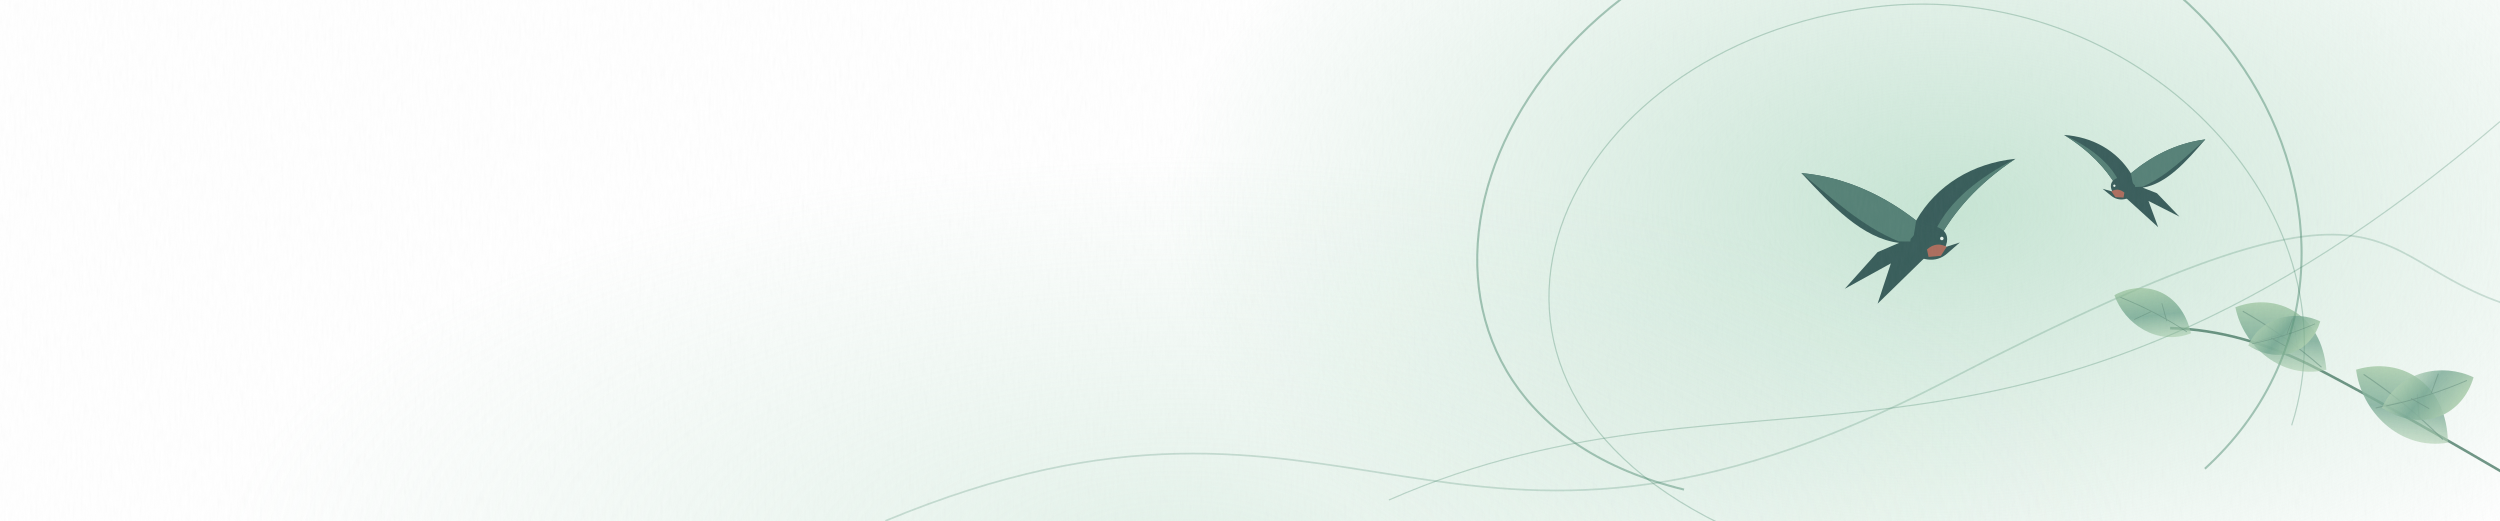
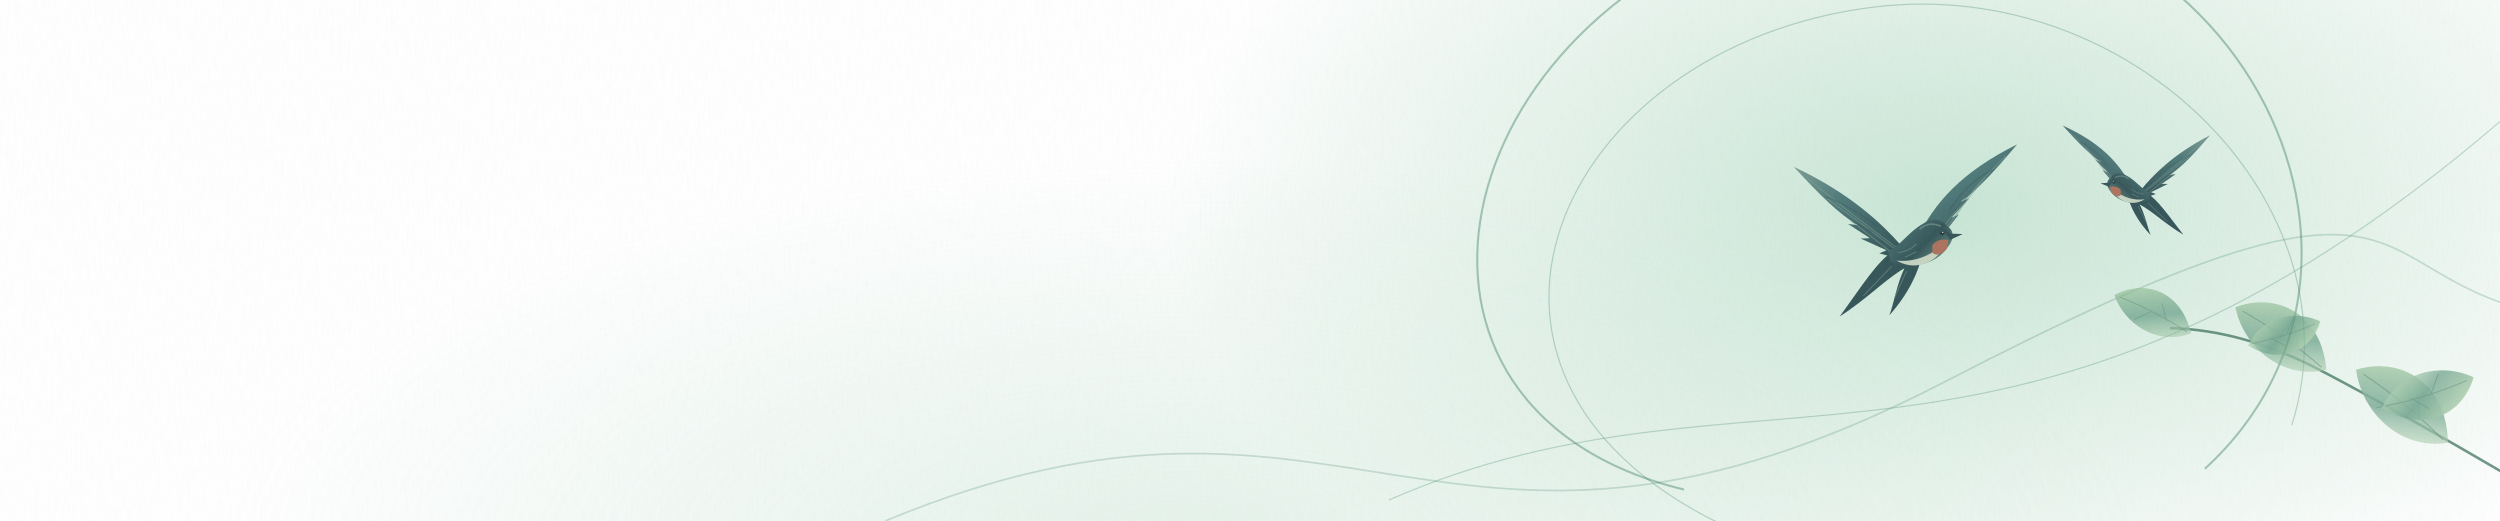
<svg xmlns="http://www.w3.org/2000/svg" width="1440" height="300" viewBox="0 0 1440 300">
  <defs>
    <radialGradient id="wash">
      <stop stop-color="#a8d6bc" stop-opacity=".65" />
      <stop offset="1" stop-color="#a8d6bc" stop-opacity="0" />
    </radialGradient>
    <filter id="paper">
      <feTurbulence type="fractalNoise" baseFrequency=".65 .13" numOctaves="3" seed="24" />
      <feColorMatrix type="saturate" values="0" />
    </filter>
+     <linearGradient id="swallow-wing" x1="0" y1="0" x2=".6" y2="1">
+       <stop stop-color="#73958b" />
+       <stop offset=".4" stop-color="#426e70" />
+       <stop offset="1" stop-color="#24454a" />
+     </linearGradient>
+     <linearGradient id="swallow-body" x1="0" y1="0" x2="1" y2="1">
+       <stop stop-color="#426e70" />
+       <stop offset=".55" stop-color="#24454a" />
+       <stop offset="1" stop-color="#73958b" />
+     </linearGradient>
    <g id="swallow">
-       <path d="M-8 4C-31-4-46-29-61-54C-32-45-10-27 6-8C24-28 50-37 78-34C50-23 31-8 18 7L8 16L-30 40L-16 16L-49 26L-23 7Z" fill="#284e4c" />
-       <path d="M-8 3C-30-12-45-34-61-54C-32-45-10-27 6-8L1 5Z" fill="#48766c" />
-       <path d="M17 1C30-16 52-27 78-34C50-23 31-8 18 7Z" fill="#48766c" />
-       <path d="M0 3C9-4 15-4 20 0C25 4 24 9 21 13L31 12L22 17C12 23 3 17-3 11Z" fill="#284e4c" />
-       <path d="M9 12Q16 8 22 13L17 18L9 17Z" fill="#a75f50" />
-       <circle cx="20" cy="7" r="1.15" fill="#e7f3ec" />
+       <path d="M-12 8C-25 13-38 27-56 43C-37 36-21 25-8 21C-15 30-19 41-24 49C-9 38 1 25 6 13Z" fill="#24454a" />
+       <path d="M-7 6C-16-10-32-34-65-59C-52-37-42-22-32-13L-38-15L-26-3L-32-4L-17 7L-22 8L-7 16L8 10Z" fill="url(#swallow-wing)" />
+       <path d="M4 4C20-17 42-33 81-43C63-29 49-19 37-14L43-15L29-5L34-6L21 5L25 4L12 15Z" fill="url(#swallow-wing)" />
+       <g fill="none" stroke="#73958b" stroke-width=".65" opacity=".58" stroke-linecap="round">
+         <path d="M-58-50Q-35-21-9 8M-48-34Q-29-13-10 9M-36-17L-15 8M72-37Q40-17 14 8M56-26Q32-7 15 9M40-13L19 7" />
+       </g>
+       <g fill="none" stroke="#24454a" stroke-width=".65" opacity=".45">
+         <path d="M-49-36Q-33-25-20-10M-35-16L-24-7M62-30Q44-26 29-10M46-19L32-9" />
+       </g>
+       <path d="M-16 8C-6 5 0-2 10-5C17-8 23-5 25 0C29 3 28 9 23 13C13 23-4 23-16 15Z" fill="url(#swallow-body)" />
+       <path d="M-12 15Q4 20 20 11C17 20 0 26-12 15Z" fill="#d5dfcb" opacity=".88" />
+       <path d="M13 10Q18 6 24 9L22 14Q16 19 12 15Z" fill="#a76550" />
+       <path d="M21 0Q25 2 26 5L34 7L25 9Z" fill="#24454a" />
+       <path d="M7-2Q14-6 21-1" fill="none" stroke="#73958b" stroke-width="1.1" opacity=".6" />
+       <ellipse cx="21" cy="3.7" rx="1.55" ry="1.3" fill="#142c30" />
+       <circle cx="21.4" cy="3.2" r=".45" fill="#f4f5df" />
+       <path d="M-10 10Q-3 11 3 7M-6 14L2 12M-38 33L-16 18M-18 38L-7 23" fill="none" stroke="#73958b" stroke-width=".55" opacity=".6" />
    </g>
    <linearGradient id="leaf-wash" x1="0" y1="0" x2="1" y2="1">
      <stop stop-color="#b7d8a9" />
      <stop offset=".55" stop-color="#4d8c72" stop-opacity=".82" />
      <stop offset="1" stop-color="#b7d8a9" stop-opacity=".55" />
    </linearGradient>
    <g id="leaf">
      <path d="M0 0C-22-34-58-33-79-9C-61 13-25 22 0 0Z" fill="url(#leaf-wash)" />
      <path d="M-4 0Q-38-8-73-9M-25-3L-35-17M-42-6L-54 6" fill="none" stroke="#396e58" stroke-width=".8" opacity=".6" />
    </g>
  </defs>
  <ellipse cx="1120" cy="120" rx="450" ry="260" fill="url(#wash)" />
  <ellipse cx="680" cy="320" rx="550" ry="230" fill="url(#wash)" opacity=".5" />
  <g fill="none" stroke="#397b60">
    <path d="M970 282C780 236 830 8 1030 -48C1270 -110 1410 142 1270 270" stroke-width="1.2" opacity=".42" />
    <path d="M1000 306C808 220 896 26 1080 4C1230 -14 1360 120 1320 245" stroke-width=".7" opacity=".3" />
    <path d="M510 300C780 188 830 370 1120 220S1350 160 1470 182" opacity=".23" />
    <path d="M800 288C1010 196 1160 310 1440 70" stroke-width=".7" opacity=".28" />
  </g>
  <g opacity=".72">
    <path d="M1450 277Q1380 236 1336 213T1250 189" fill="none" stroke="#396e58" stroke-width="1.5" />
    <use href="#leaf" transform="translate(1410 255) rotate(32) scale(.85)" />
    <use href="#leaf" transform="translate(1372 235) rotate(155) scale(.7)" />
    <use href="#leaf" transform="translate(1340 213) rotate(28) scale(.8)" />
    <use href="#leaf" transform="translate(1295 199) rotate(155) scale(.55)" />
    <use href="#leaf" transform="translate(1262 192) rotate(20) scale(.62)" />
  </g>
  <g opacity=".9">
    <use href="#swallow" transform="translate(1100 135) rotate(-12) scale(.88)" />
    <use href="#swallow" transform="translate(1230 105) rotate(10) scale(-.58 .58)" />
  </g>
  <rect width="1440" height="300" filter="url(#paper)" opacity=".045" />
</svg>
